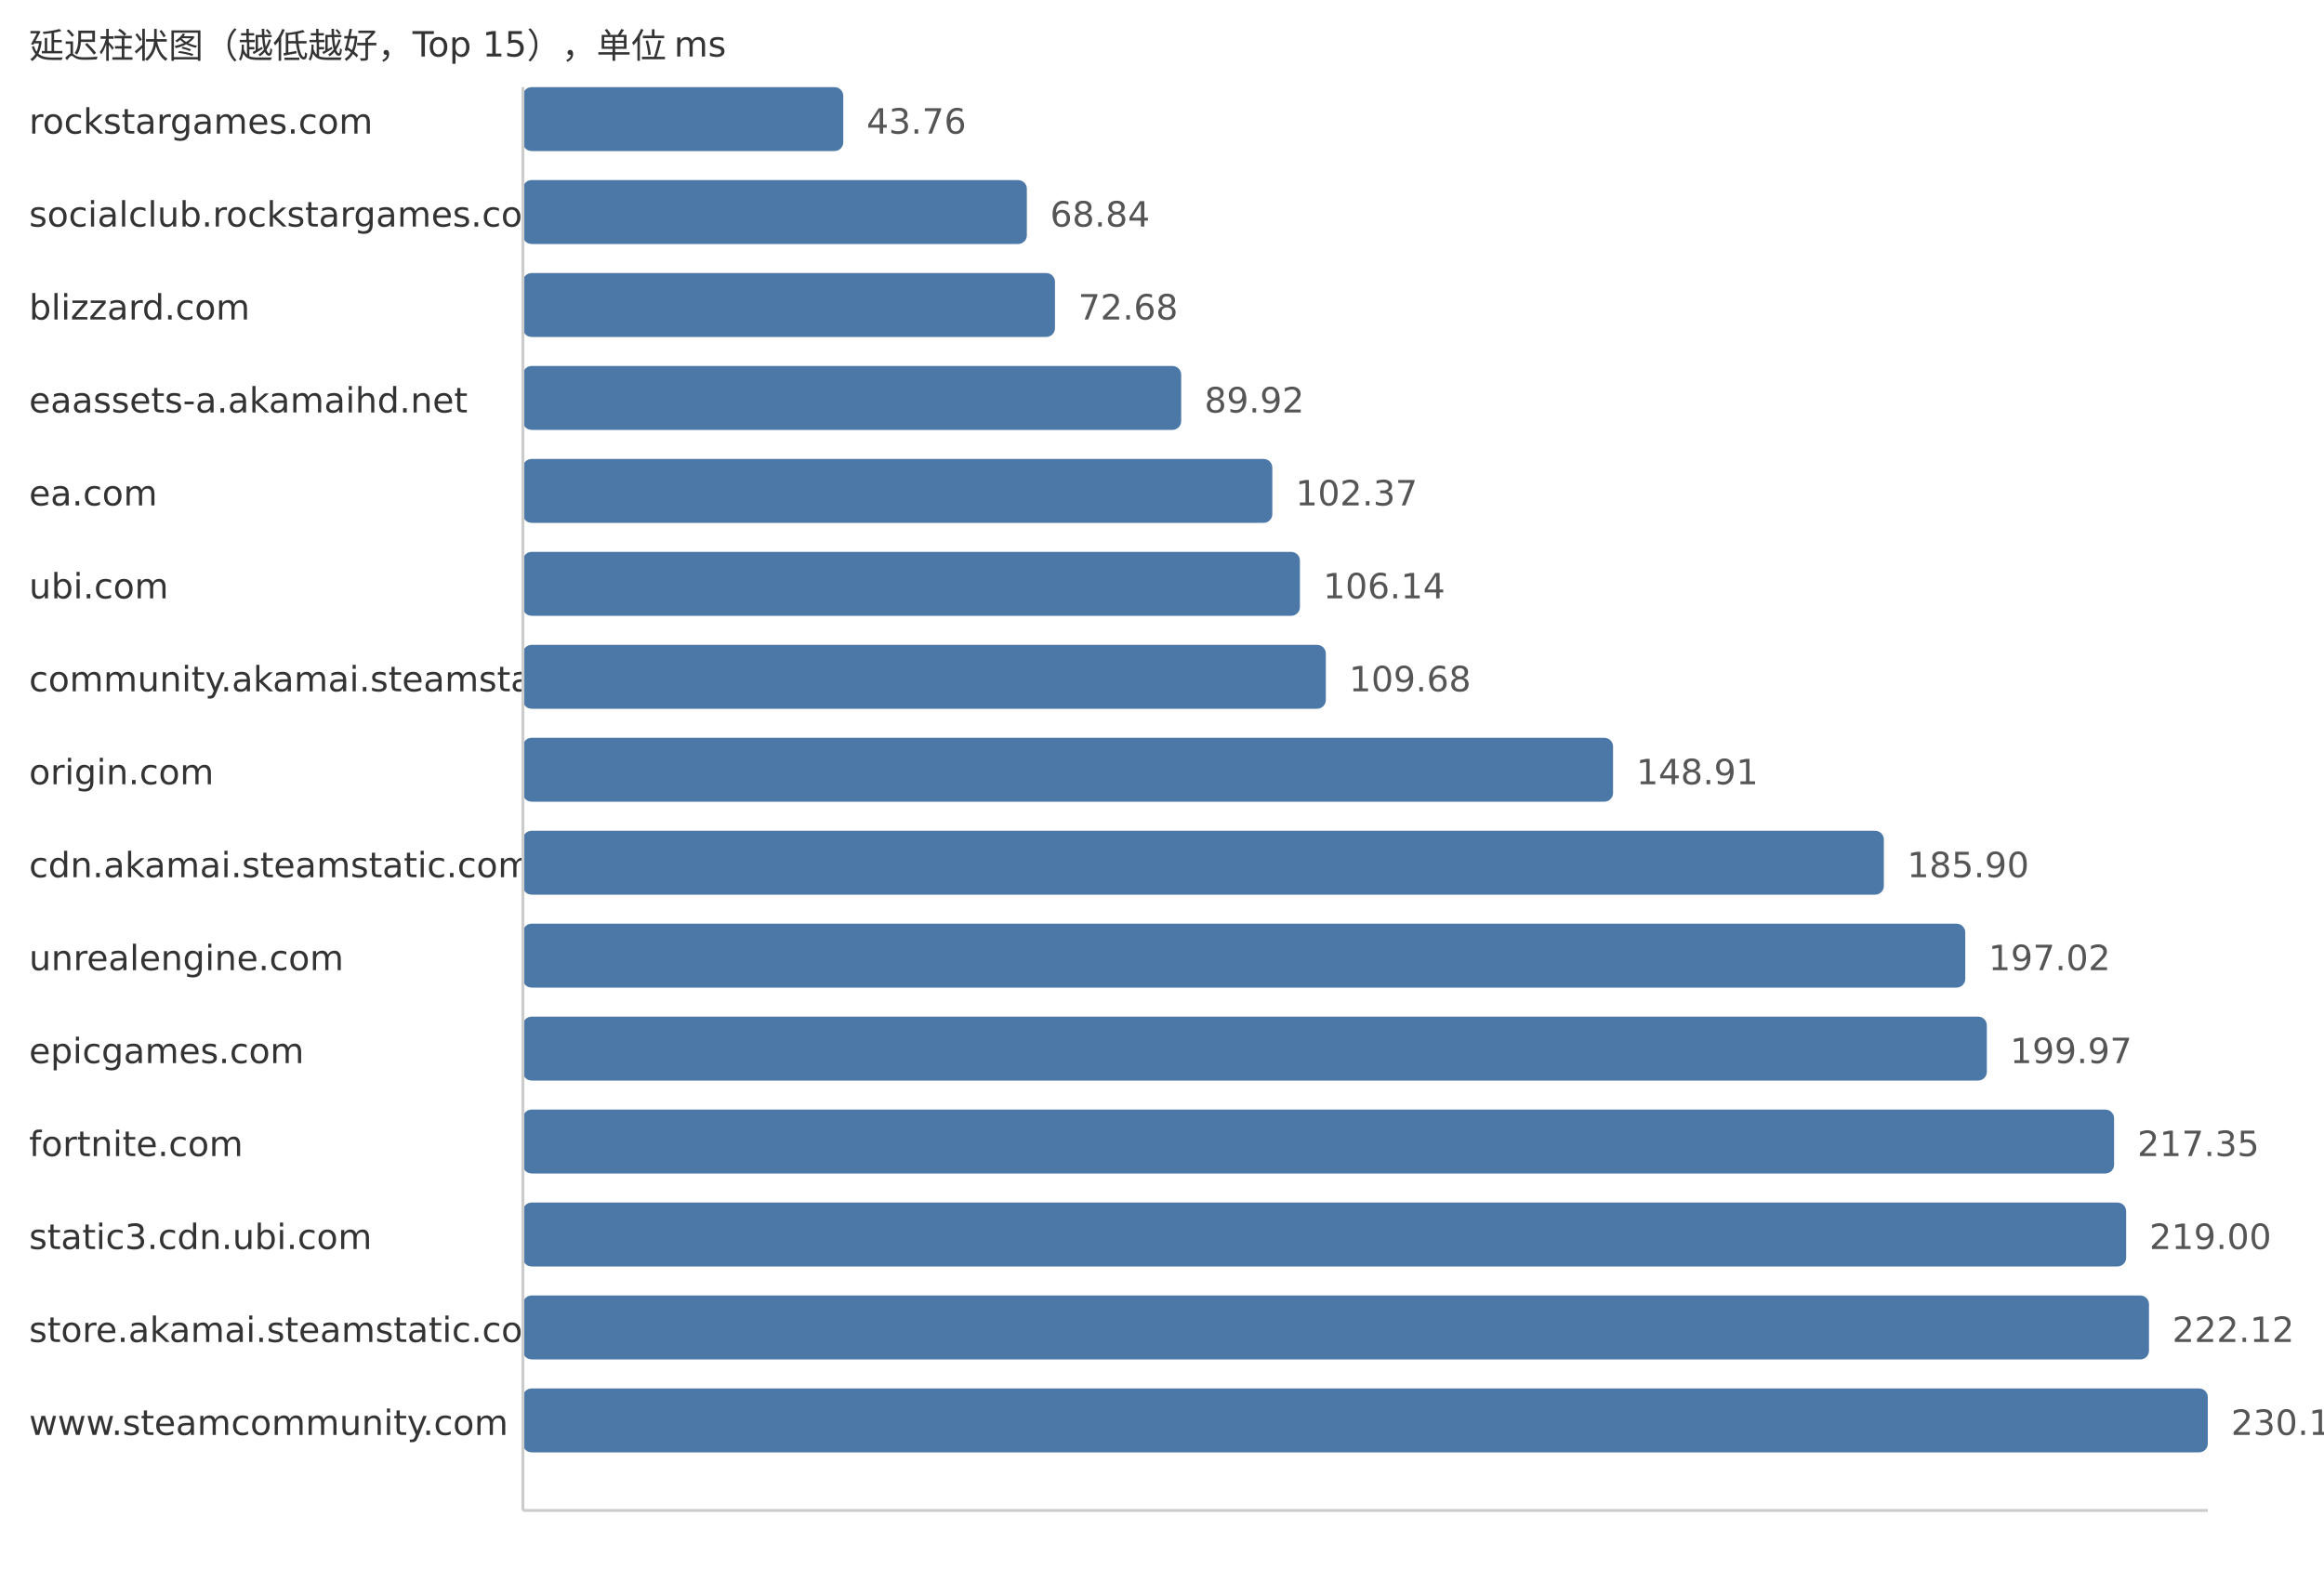
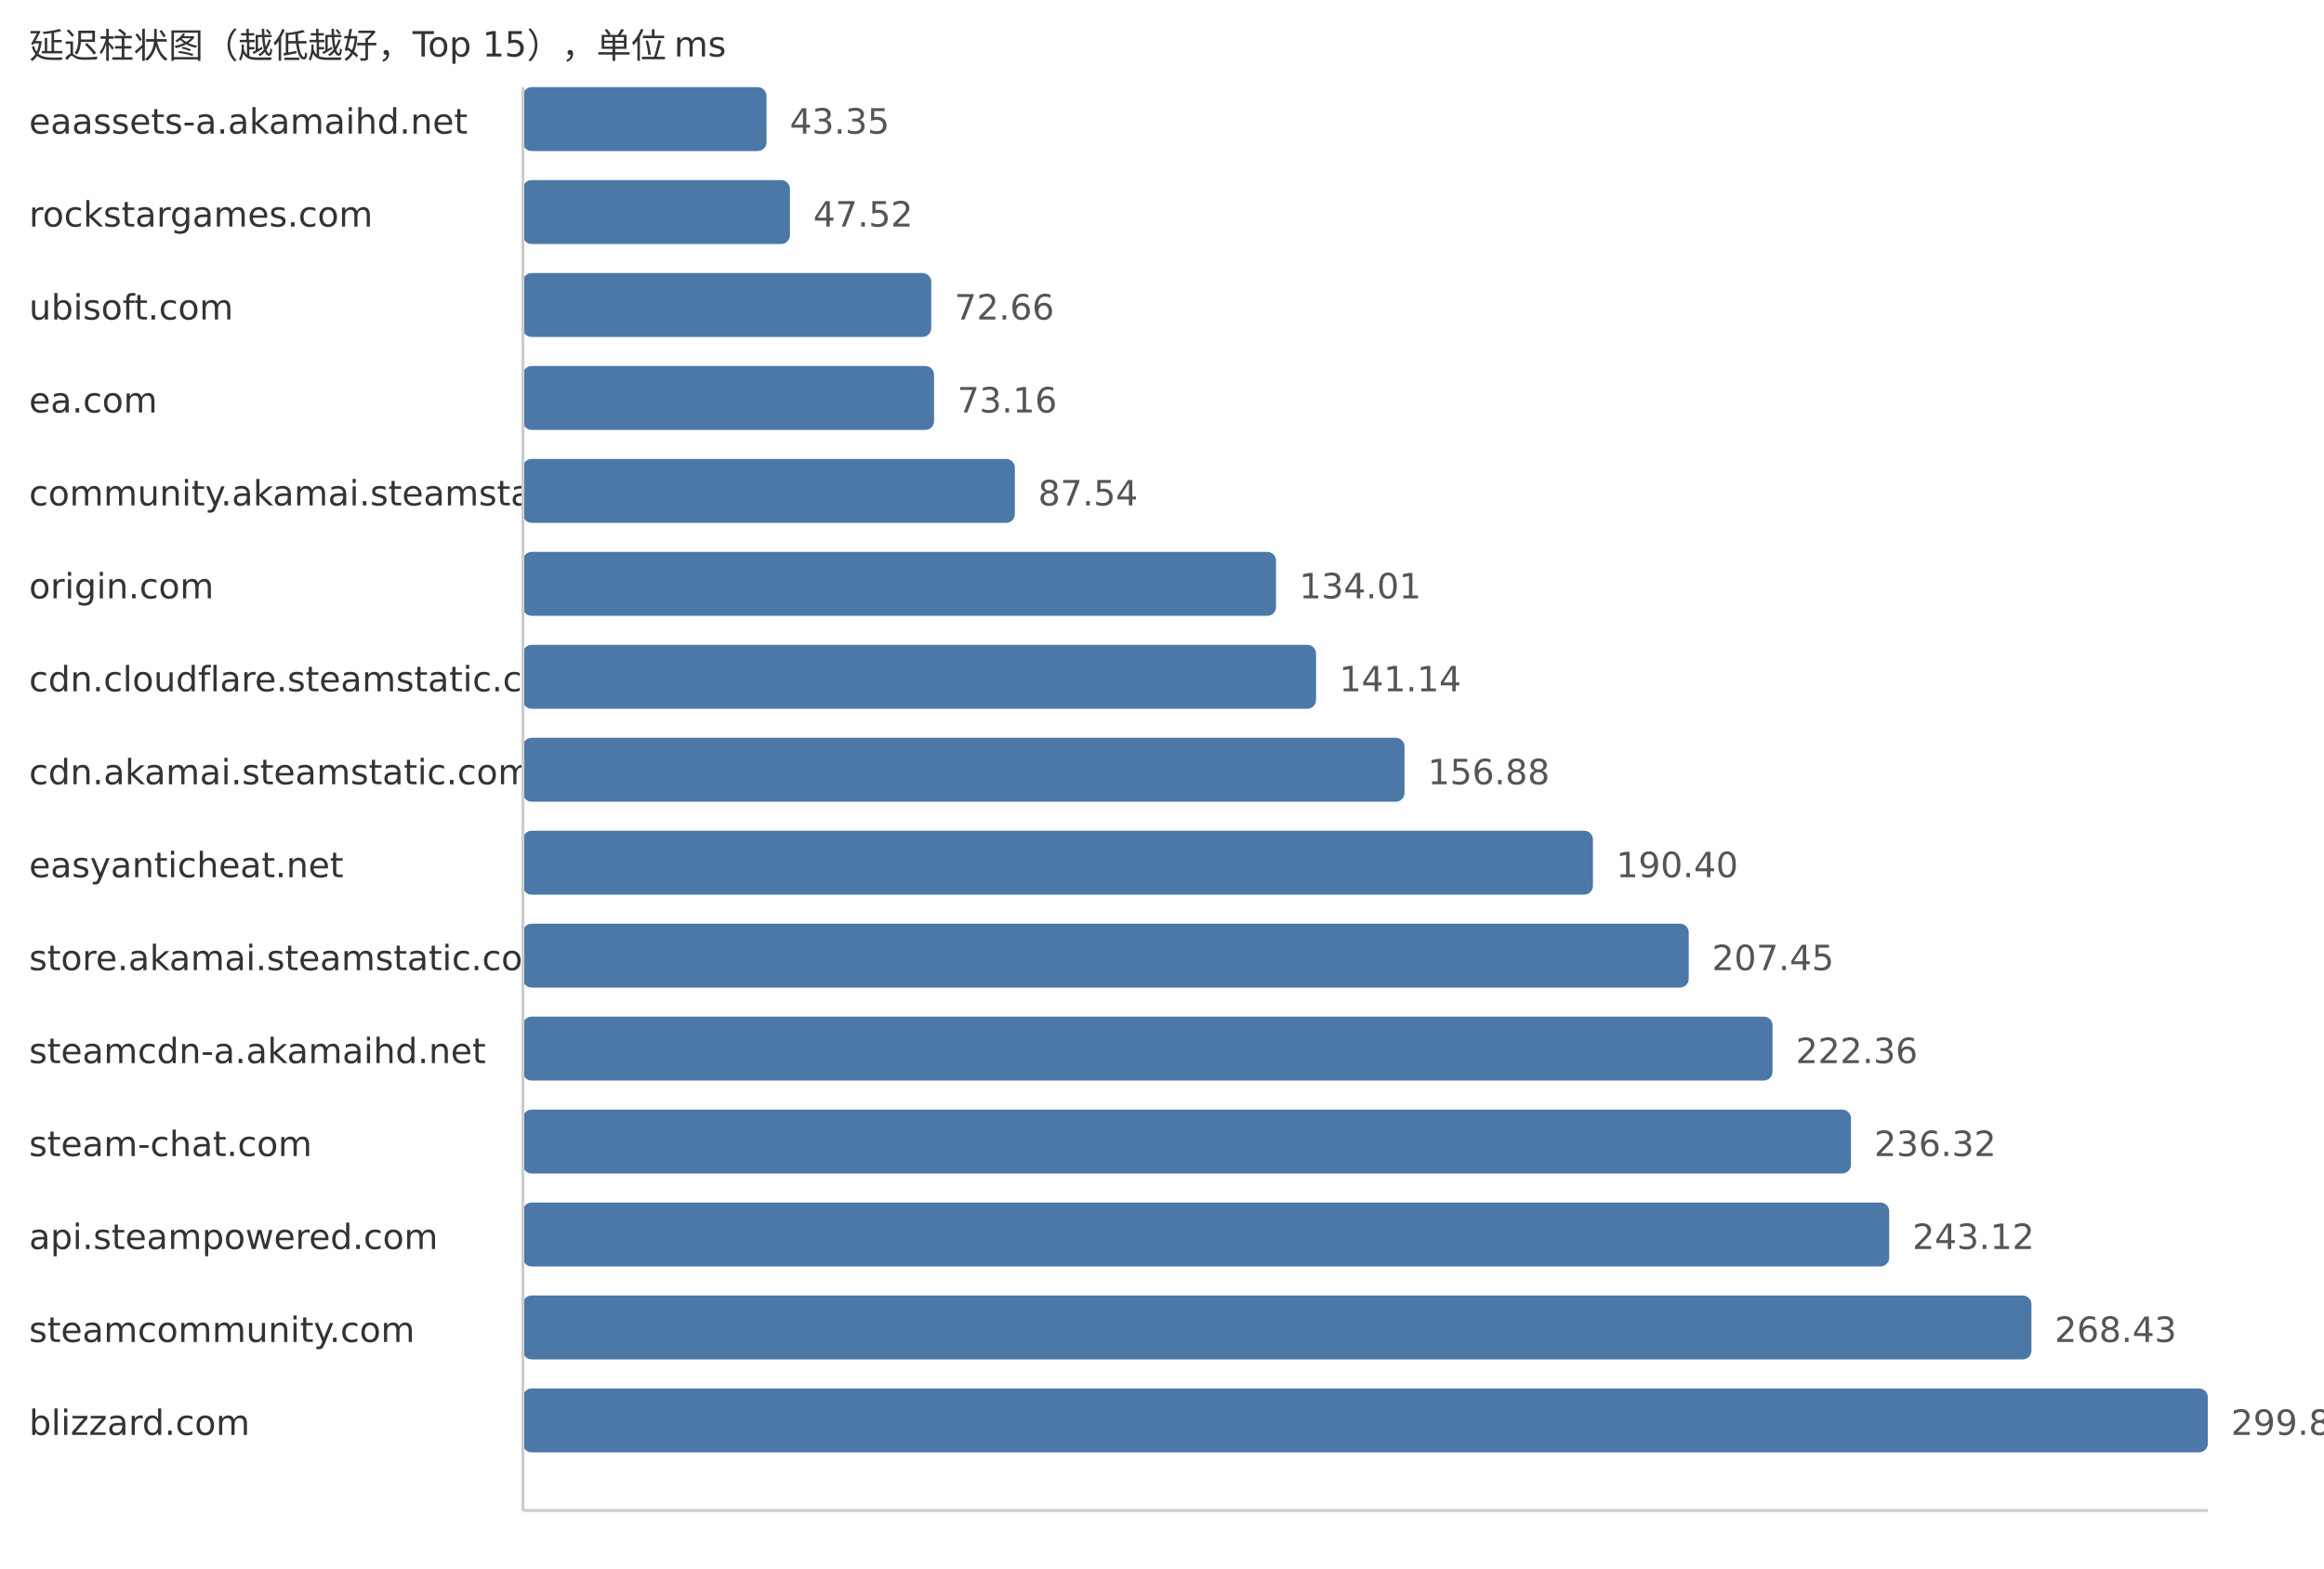
<svg xmlns="http://www.w3.org/2000/svg" width="800" height="540">
  <style> .label{font-family:DejaVu Sans,Verdana,Geneva,sans-serif;font-size:12px;fill:#333} .value{font-family:DejaVu Sans,Verdana,Geneva,sans-serif;font-size:12px;fill:#555} </style>
  <text x="10" y="20" class="label">延迟柱状图（越低越好，Top 15），单位 ms</text>
-   <text x="10" y="46" class="label">rockstargames.com</text>
-   <rect x="180" y="30" width="110.28" height="22" fill="#4c78a8" rx="3" />
-   <text x="298.28" y="46" class="value">43.76</text>
-   <text x="10" y="78" class="label">socialclub.rockstargames.com</text>
-   <rect x="180" y="62" width="173.48" height="22" fill="#4c78a8" rx="3" />
-   <text x="361.48" y="78" class="value">68.84</text>
-   <text x="10" y="110" class="label">blizzard.com</text>
-   <rect x="180" y="94" width="183.16" height="22" fill="#4c78a8" rx="3" />
-   <text x="371.16" y="110" class="value">72.68</text>
-   <text x="10" y="142" class="label">eaassets-a.akamaihd.net</text>
-   <rect x="180" y="126" width="226.61" height="22" fill="#4c78a8" rx="3" />
-   <text x="414.61" y="142" class="value">89.92</text>
-   <text x="10" y="174" class="label">ea.com</text>
-   <rect x="180" y="158" width="257.98" height="22" fill="#4c78a8" rx="3" />
-   <text x="445.98" y="174" class="value">102.37</text>
-   <text x="10" y="206" class="label">ubi.com</text>
-   <rect x="180" y="190" width="267.48" height="22" fill="#4c78a8" rx="3" />
-   <text x="455.48" y="206" class="value">106.14</text>
-   <text x="10" y="238" class="label">community.akamai.steamstatic.com</text>
-   <rect x="180" y="222" width="276.4" height="22" fill="#4c78a8" rx="3" />
-   <text x="464.4" y="238" class="value">109.68</text>
-   <text x="10" y="270" class="label">origin.com</text>
-   <rect x="180" y="254" width="375.27" height="22" fill="#4c78a8" rx="3" />
-   <text x="563.27" y="270" class="value">148.91</text>
-   <text x="10" y="302" class="label">cdn.akamai.steamstatic.com</text>
-   <rect x="180" y="286" width="468.49" height="22" fill="#4c78a8" rx="3" />
-   <text x="656.49" y="302" class="value">185.90</text>
-   <text x="10" y="334" class="label">unrealengine.com</text>
-   <rect x="180" y="318" width="496.51" height="22" fill="#4c78a8" rx="3" />
-   <text x="684.51" y="334" class="value">197.02</text>
-   <text x="10" y="366" class="label">epicgames.com</text>
-   <rect x="180" y="350" width="503.94" height="22" fill="#4c78a8" rx="3" />
-   <text x="691.94" y="366" class="value">199.97</text>
-   <text x="10" y="398" class="label">fortnite.com</text>
-   <rect x="180" y="382" width="547.74" height="22" fill="#4c78a8" rx="3" />
-   <text x="735.74" y="398" class="value">217.35</text>
-   <text x="10" y="430" class="label">static3.cdn.ubi.com</text>
-   <rect x="180" y="414" width="551.9" height="22" fill="#4c78a8" rx="3" />
-   <text x="739.9" y="430" class="value">219.00</text>
-   <text x="10" y="462" class="label">store.akamai.steamstatic.com</text>
-   <rect x="180" y="446" width="559.76" height="22" fill="#4c78a8" rx="3" />
-   <text x="747.76" y="462" class="value">222.12</text>
-   <text x="10" y="494" class="label">www.steamcommunity.com</text>
+   <text x="10" y="46" class="label">eaassets-a.akamaihd.net</text>
+   <rect x="180" y="30" width="83.86" height="22" fill="#4c78a8" rx="3" />
+   <text x="271.86" y="46" class="value">43.35</text>
+   <text x="10" y="78" class="label">rockstargames.com</text>
+   <rect x="180" y="62" width="91.93" height="22" fill="#4c78a8" rx="3" />
+   <text x="279.93" y="78" class="value">47.52</text>
+   <text x="10" y="110" class="label">ubisoft.com</text>
+   <rect x="180" y="94" width="140.57" height="22" fill="#4c78a8" rx="3" />
+   <text x="328.57" y="110" class="value">72.66</text>
+   <text x="10" y="142" class="label">ea.com</text>
+   <rect x="180" y="126" width="141.53" height="22" fill="#4c78a8" rx="3" />
+   <text x="329.53" y="142" class="value">73.16</text>
+   <text x="10" y="174" class="label">community.akamai.steamstatic.com</text>
+   <rect x="180" y="158" width="169.35" height="22" fill="#4c78a8" rx="3" />
+   <text x="357.35" y="174" class="value">87.54</text>
+   <text x="10" y="206" class="label">origin.com</text>
+   <rect x="180" y="190" width="259.25" height="22" fill="#4c78a8" rx="3" />
+   <text x="447.25" y="206" class="value">134.01</text>
+   <text x="10" y="238" class="label">cdn.cloudflare.steamstatic.com</text>
+   <rect x="180" y="222" width="273.04" height="22" fill="#4c78a8" rx="3" />
+   <text x="461.04" y="238" class="value">141.14</text>
+   <text x="10" y="270" class="label">cdn.akamai.steamstatic.com</text>
+   <rect x="180" y="254" width="303.49" height="22" fill="#4c78a8" rx="3" />
+   <text x="491.49" y="270" class="value">156.88</text>
+   <text x="10" y="302" class="label">easyanticheat.net</text>
+   <rect x="180" y="286" width="368.34" height="22" fill="#4c78a8" rx="3" />
+   <text x="556.34" y="302" class="value">190.40</text>
+   <text x="10" y="334" class="label">store.akamai.steamstatic.com</text>
+   <rect x="180" y="318" width="401.32" height="22" fill="#4c78a8" rx="3" />
+   <text x="589.32" y="334" class="value">207.45</text>
+   <text x="10" y="366" class="label">steamcdn-a.akamaihd.net</text>
+   <rect x="180" y="350" width="430.17" height="22" fill="#4c78a8" rx="3" />
+   <text x="618.17" y="366" class="value">222.36</text>
+   <text x="10" y="398" class="label">steam-chat.com</text>
+   <rect x="180" y="382" width="457.17" height="22" fill="#4c78a8" rx="3" />
+   <text x="645.17" y="398" class="value">236.32</text>
+   <text x="10" y="430" class="label">api.steampowered.com</text>
+   <rect x="180" y="414" width="470.33" height="22" fill="#4c78a8" rx="3" />
+   <text x="658.33" y="430" class="value">243.12</text>
+   <text x="10" y="462" class="label">steamcommunity.com</text>
+   <rect x="180" y="446" width="519.29" height="22" fill="#4c78a8" rx="3" />
+   <text x="707.29" y="462" class="value">268.43</text>
+   <text x="10" y="494" class="label">blizzard.com</text>
  <rect x="180" y="478" width="580.0" height="22" fill="#4c78a8" rx="3" />
-   <text x="768.0" y="494" class="value">230.15</text>
+   <text x="768.0" y="494" class="value">299.81</text>
  <line x1="180" y1="30" x2="180" y2="520" stroke="#ccc" />
  <line x1="180" y1="520" x2="760" y2="520" stroke="#ccc" />
</svg>
